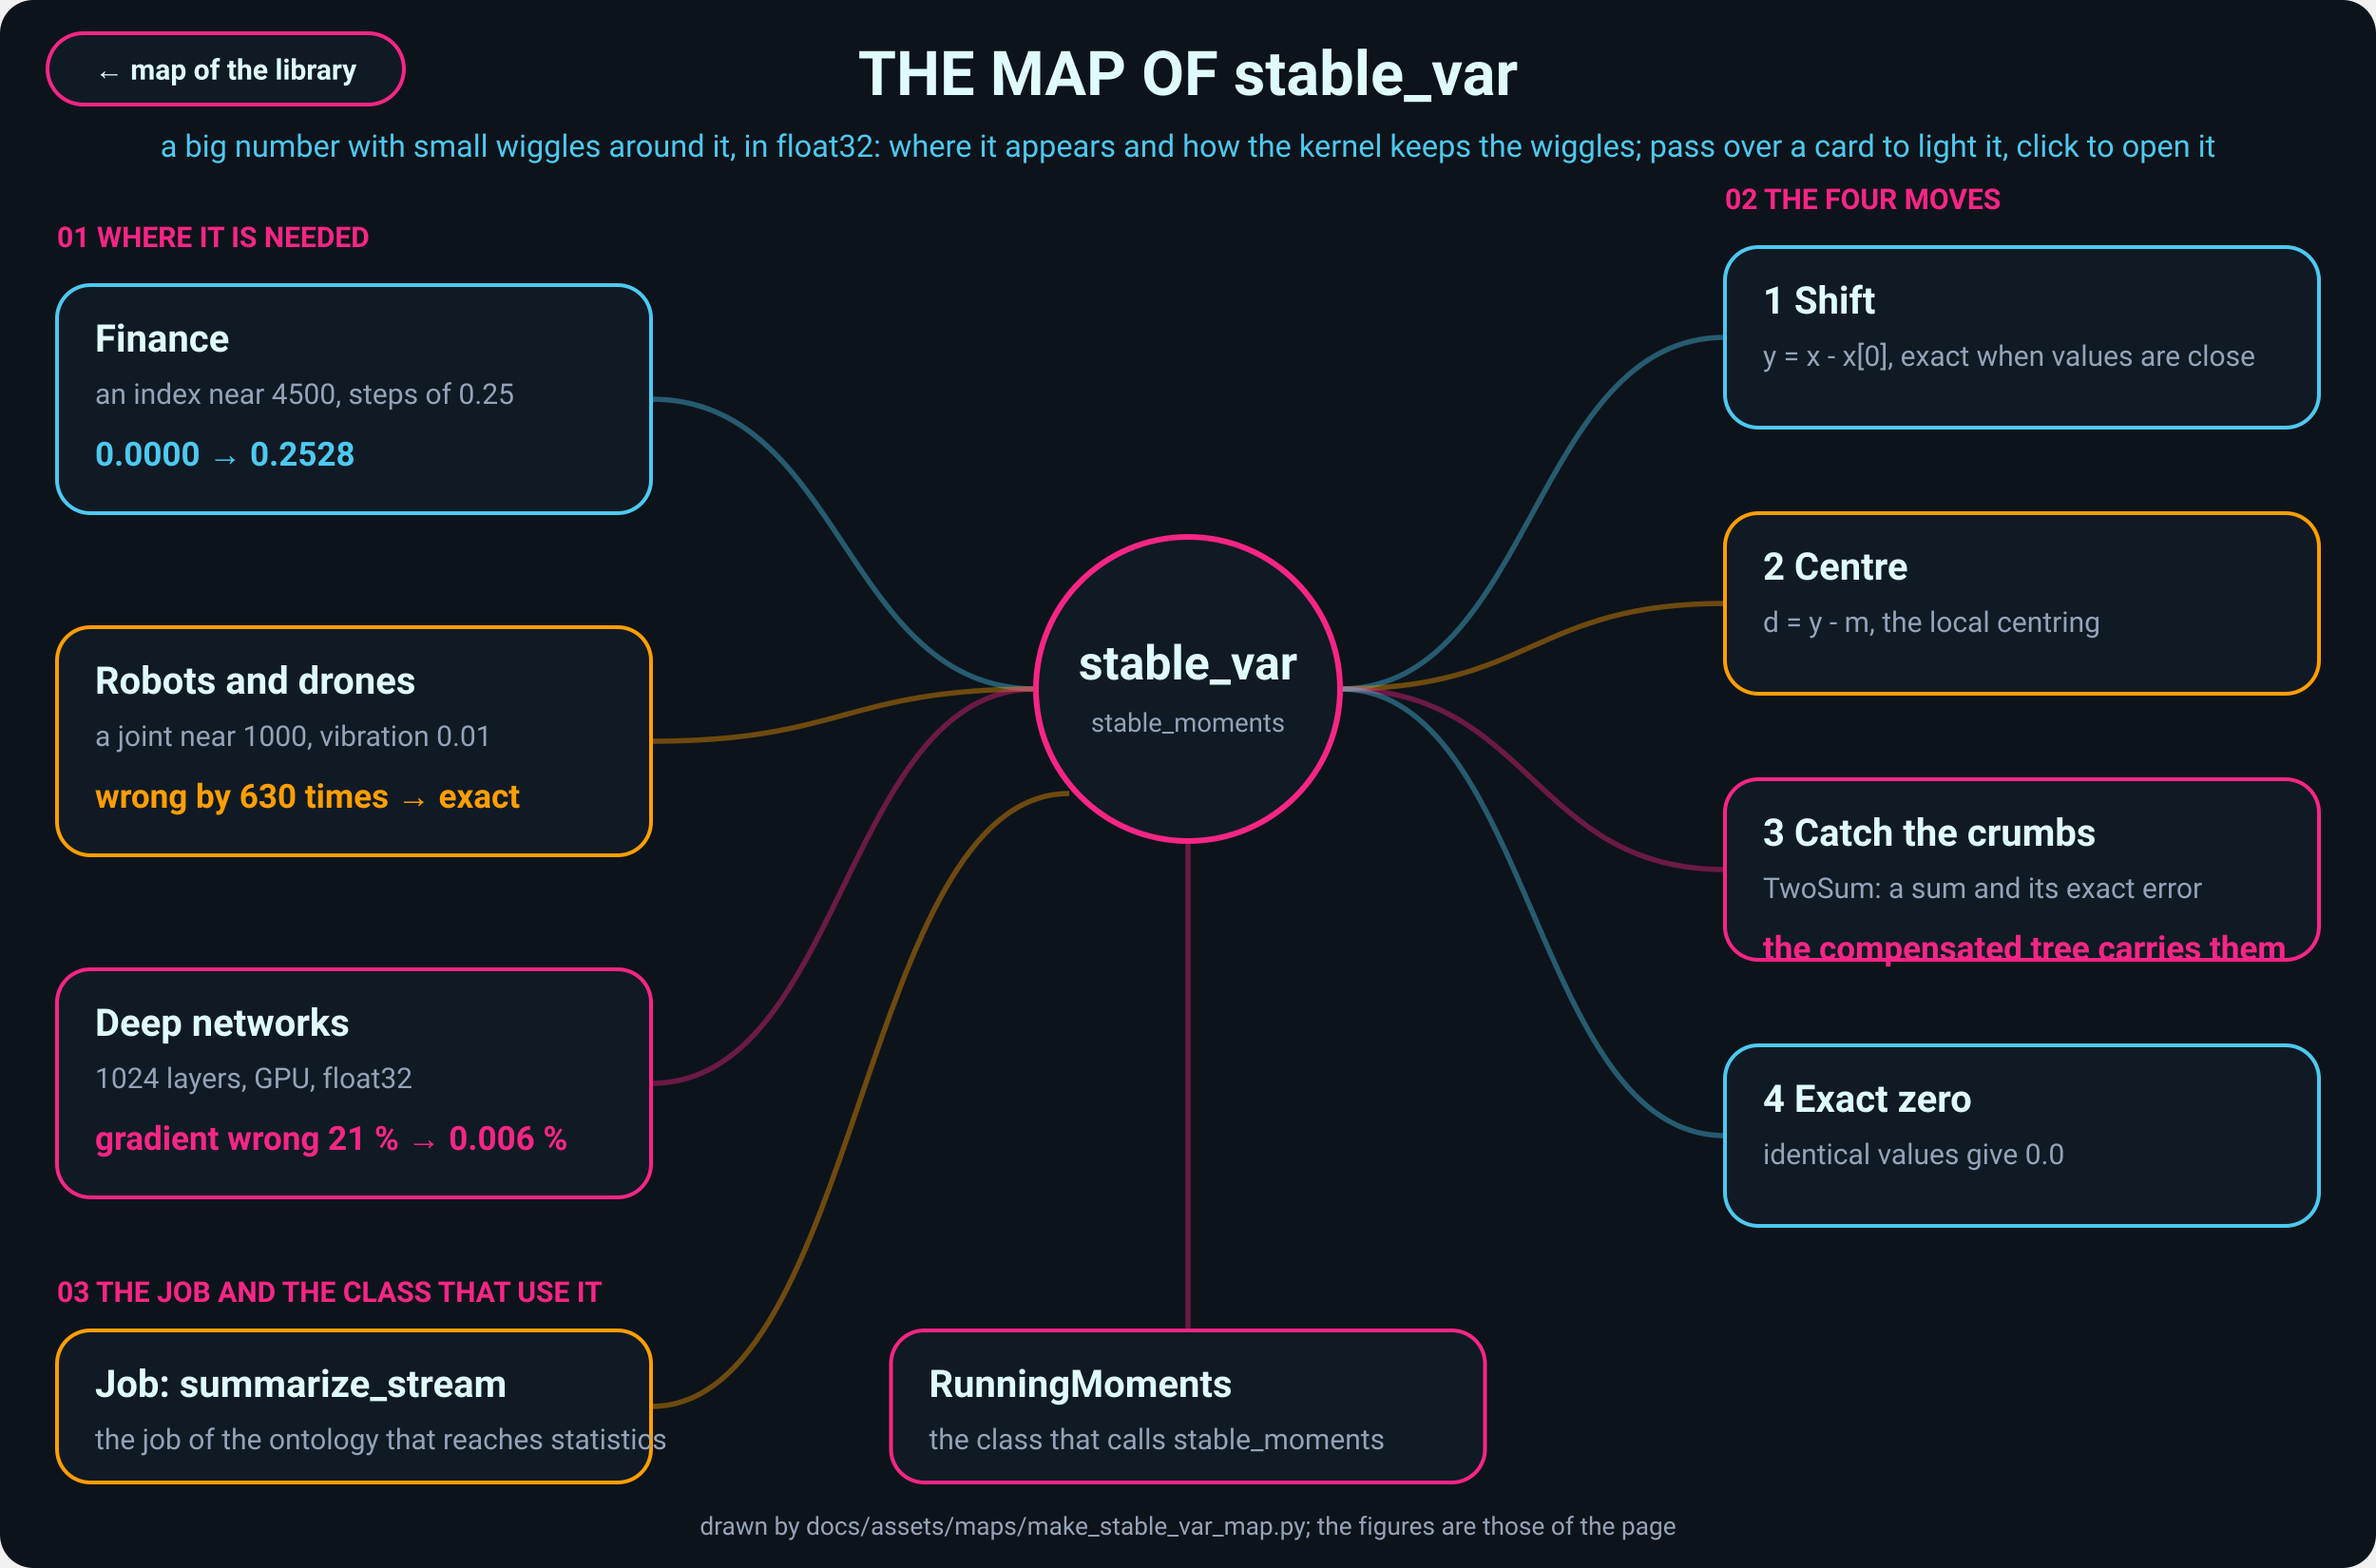
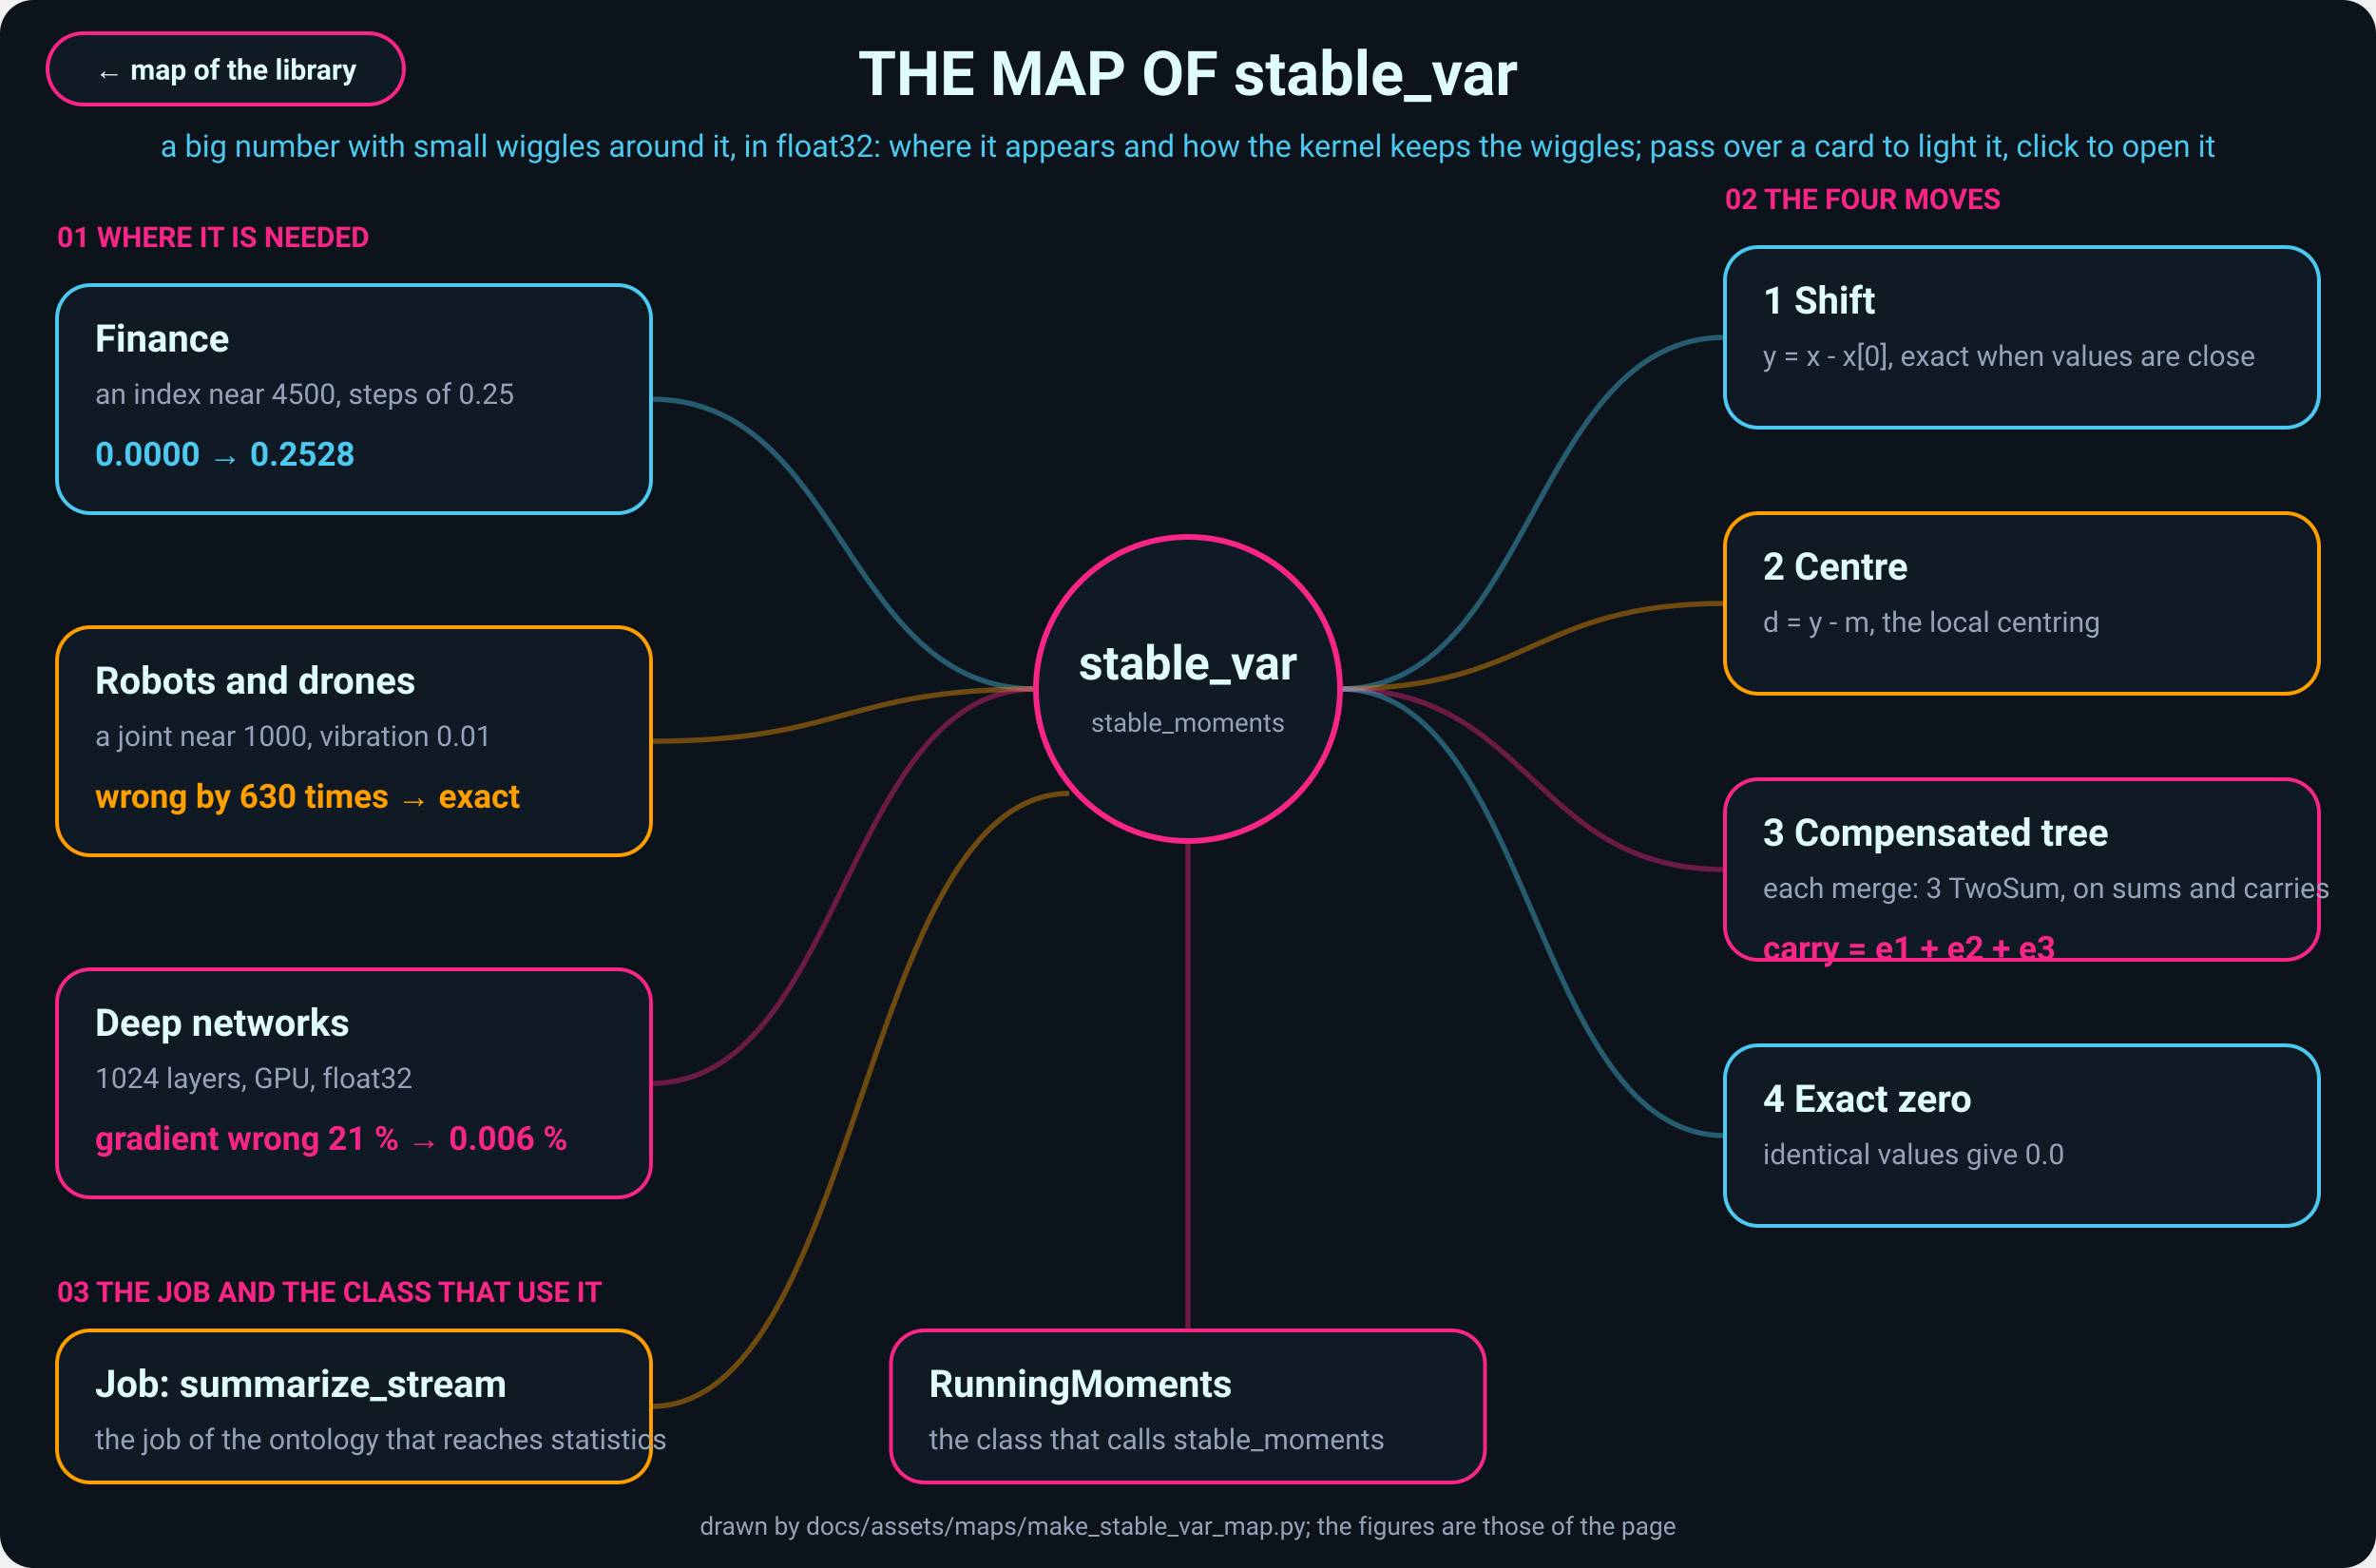
<svg xmlns="http://www.w3.org/2000/svg" viewBox="0 0 1000 660" width="100%" role="img" aria-label="The map of stable_var: the fields where it is needed and the four moves of the kernel">
  <style>text{font-family:system-ui,-apple-system,'Segoe UI',Roboto,Arial,sans-serif}.e{opacity:.4;transition:opacity .15s}.net:hover .e{opacity:.08}.net .g:hover .e{opacity:1;stroke-width:3}a:hover .card{fill:#17303f;stroke-width:2.6}a:hover text.dn{fill:#fff}</style>
  <rect width="1000" height="660" fill="#0d131a" rx="14" />
  <text x="500" y="40" fill="#e0fbfc" font-size="26" font-weight="700" text-anchor="middle">THE MAP OF stable_var</text>
  <text x="500" y="66" fill="#4cc9f0" font-size="13" text-anchor="middle">a big number with small wiggles around it, in float32: where it appears and how the kernel keeps the wiggles; pass over a card to light it, click to open it</text>
  <text x="24" y="104" fill="#f72585" font-size="12" font-weight="700">01  WHERE IT IS NEEDED</text>
  <text x="726" y="88" fill="#f72585" font-size="12" font-weight="700">02  THE FOUR MOVES</text>
  <text x="24" y="548" fill="#f72585" font-size="12" font-weight="700">03  THE JOB AND THE CLASS THAT USE IT</text>
  <g class="net">
    <g class="g">
      <path class="e" d="M274,168 C355.0,168 355.0,290.0 436.0,290.0" fill="none" stroke="#4cc9f0" stroke-width="2.2" />
      <a href="../../finance/" target="_top">
        <rect class="card" x="24" y="120" width="250" height="96" rx="14" fill="#101a24" stroke="#4cc9f0" stroke-width="1.6" />
        <text class="dn" x="40" y="148" fill="#e0fbfc" font-size="16" font-weight="700">Finance</text>
        <text x="40" y="170" fill="#94a3b8" font-size="12">an index near 4500, steps of 0.25</text>
        <text x="40" y="196" fill="#4cc9f0" font-size="14" font-weight="700">0.0000 → 0.2528</text>
      </a>
    </g>
    <g class="g">
      <path class="e" d="M274,312 C355.0,312 355.0,290.0 436.0,290.0" fill="none" stroke="#ff9e00" stroke-width="2.2" />
      <a href="../../dynamics/" target="_top">
        <rect class="card" x="24" y="264" width="250" height="96" rx="14" fill="#101a24" stroke="#ff9e00" stroke-width="1.6" />
        <text class="dn" x="40" y="292" fill="#e0fbfc" font-size="16" font-weight="700">Robots and drones</text>
        <text x="40" y="314" fill="#94a3b8" font-size="12">a joint near 1000, vibration 0.01</text>
        <text x="40" y="340" fill="#ff9e00" font-size="14" font-weight="700">wrong by 630 times → exact</text>
      </a>
    </g>
    <g class="g">
      <path class="e" d="M274,456 C355.0,456 355.0,290.0 436.0,290.0" fill="none" stroke="#f72585" stroke-width="2.2" />
      <a href="../../neural/overview/" target="_top">
        <rect class="card" x="24" y="408" width="250" height="96" rx="14" fill="#101a24" stroke="#f72585" stroke-width="1.6" />
        <text class="dn" x="40" y="436" fill="#e0fbfc" font-size="16" font-weight="700">Deep networks</text>
        <text x="40" y="458" fill="#94a3b8" font-size="12">1024 layers, GPU, float32</text>
        <text x="40" y="484" fill="#f72585" font-size="14" font-weight="700">gradient wrong 21 % → 0.006 %</text>
      </a>
    </g>
    <g class="g">
      <path class="e" d="M564.0,290.0 C645.0,290.0 645.0,142 726,142" fill="none" stroke="#4cc9f0" stroke-width="2.2" />
      <a href="../../stats/stable_variance/#gamestory" target="_top">
        <rect class="card" x="726" y="104" width="250" height="76" rx="14" fill="#101a24" stroke="#4cc9f0" stroke-width="1.6" />
        <text class="dn" x="742" y="132" fill="#e0fbfc" font-size="16" font-weight="700">1  Shift</text>
        <text x="742" y="154" fill="#94a3b8" font-size="12">y = x - x[0], exact when values are close</text>
      </a>
    </g>
    <g class="g">
      <path class="e" d="M564.0,290.0 C645.0,290.0 645.0,254 726,254" fill="none" stroke="#ff9e00" stroke-width="2.2" />
      <a href="../../stats/stable_variance/#what-is-different-from-the-paper" target="_top">
        <rect class="card" x="726" y="216" width="250" height="76" rx="14" fill="#101a24" stroke="#ff9e00" stroke-width="1.6" />
        <text class="dn" x="742" y="244" fill="#e0fbfc" font-size="16" font-weight="700">2  Centre</text>
        <text x="742" y="266" fill="#94a3b8" font-size="12">d = y - m, the local centring</text>
      </a>
    </g>
    <g class="g">
      <path class="e" d="M564.0,290.0 C645.0,290.0 645.0,366 726,366" fill="none" stroke="#f72585" stroke-width="2.2" />
      <a href="../../stats/stable_variance/#3-what-the-function-does" target="_top">
        <rect class="card" x="726" y="328" width="250" height="76" rx="14" fill="#101a24" stroke="#f72585" stroke-width="1.6" />
-         <text class="dn" x="742" y="356" fill="#e0fbfc" font-size="16" font-weight="700">3  Catch the crumbs</text>
-         <text x="742" y="378" fill="#94a3b8" font-size="12">TwoSum: a sum and its exact error</text>
-         <text x="742" y="404" fill="#f72585" font-size="14" font-weight="700">the compensated tree carries them</text>
+         <text class="dn" x="742" y="356" fill="#e0fbfc" font-size="16" font-weight="700">3  Compensated tree</text>
+         <text x="742" y="378" fill="#94a3b8" font-size="12">each merge: 3 TwoSum, on sums and carries</text>
+         <text x="742" y="404" fill="#f72585" font-size="14" font-weight="700">carry = e1 + e2 + e3</text>
      </a>
    </g>
    <g class="g">
      <path class="e" d="M564.0,290.0 C645.0,290.0 645.0,478 726,478" fill="none" stroke="#4cc9f0" stroke-width="2.2" />
      <a href="../../stats/stable_variance/#gamestory" target="_top">
        <rect class="card" x="726" y="440" width="250" height="76" rx="14" fill="#101a24" stroke="#4cc9f0" stroke-width="1.6" />
        <text class="dn" x="742" y="468" fill="#e0fbfc" font-size="16" font-weight="700">4  Exact zero</text>
        <text x="742" y="490" fill="#94a3b8" font-size="12">identical values give 0.0</text>
      </a>
    </g>
    <g class="g">
      <path class="e" d="M274,592 C362.0,592 362.0,334.0 450.0,334.0" fill="none" stroke="#ff9e00" stroke-width="2.2" />
      <a href="../../stats/" target="_top">
        <rect class="card" x="24" y="560" width="250" height="64" rx="14" fill="#101a24" stroke="#ff9e00" stroke-width="1.6" />
        <text class="dn" x="40" y="588" fill="#e0fbfc" font-size="16" font-weight="700">Job: summarize_stream</text>
        <text x="40" y="610" fill="#94a3b8" font-size="12">the job of the ontology that reaches statistics</text>
      </a>
    </g>
    <g class="g">
      <path class="e" d="M500.0,354.0 L500.0,560" fill="none" stroke="#f72585" stroke-width="2.2" />
      <a href="../../stats/moments/" target="_top">
        <rect class="card" x="375" y="560" width="250" height="64" rx="14" fill="#101a24" stroke="#f72585" stroke-width="1.6" />
        <text class="dn" x="391" y="588" fill="#e0fbfc" font-size="16" font-weight="700">RunningMoments</text>
        <text x="391" y="610" fill="#94a3b8" font-size="12">the class that calls stable_moments</text>
      </a>
    </g>
  </g>
  <a class="back" href="../../#the-library-folder-by-folder" target="_top">
    <rect class="card" x="20" y="14" width="150" height="30" rx="15" fill="#101a24" stroke="#f72585" stroke-width="1.6" />
    <text class="dn" x="95" y="33.5" fill="#e0fbfc" font-size="12" font-weight="700" text-anchor="middle">← map of the library</text>
  </a>
  <circle cx="500.0" cy="290.0" r="64" fill="#101a24" stroke="#f72585" stroke-width="2.4" />
  <text x="500.0" y="286.0" fill="#e0fbfc" font-size="20" font-weight="700" text-anchor="middle">stable_var</text>
  <text x="500.0" y="308.0" fill="#94a3b8" font-size="11" text-anchor="middle">stable_moments</text>
  <text x="500" y="646" fill="#94a3b8" font-size="10.5" text-anchor="middle">drawn by docs/assets/maps/make_stable_var_map.py; the figures are those of the page</text>
</svg>
